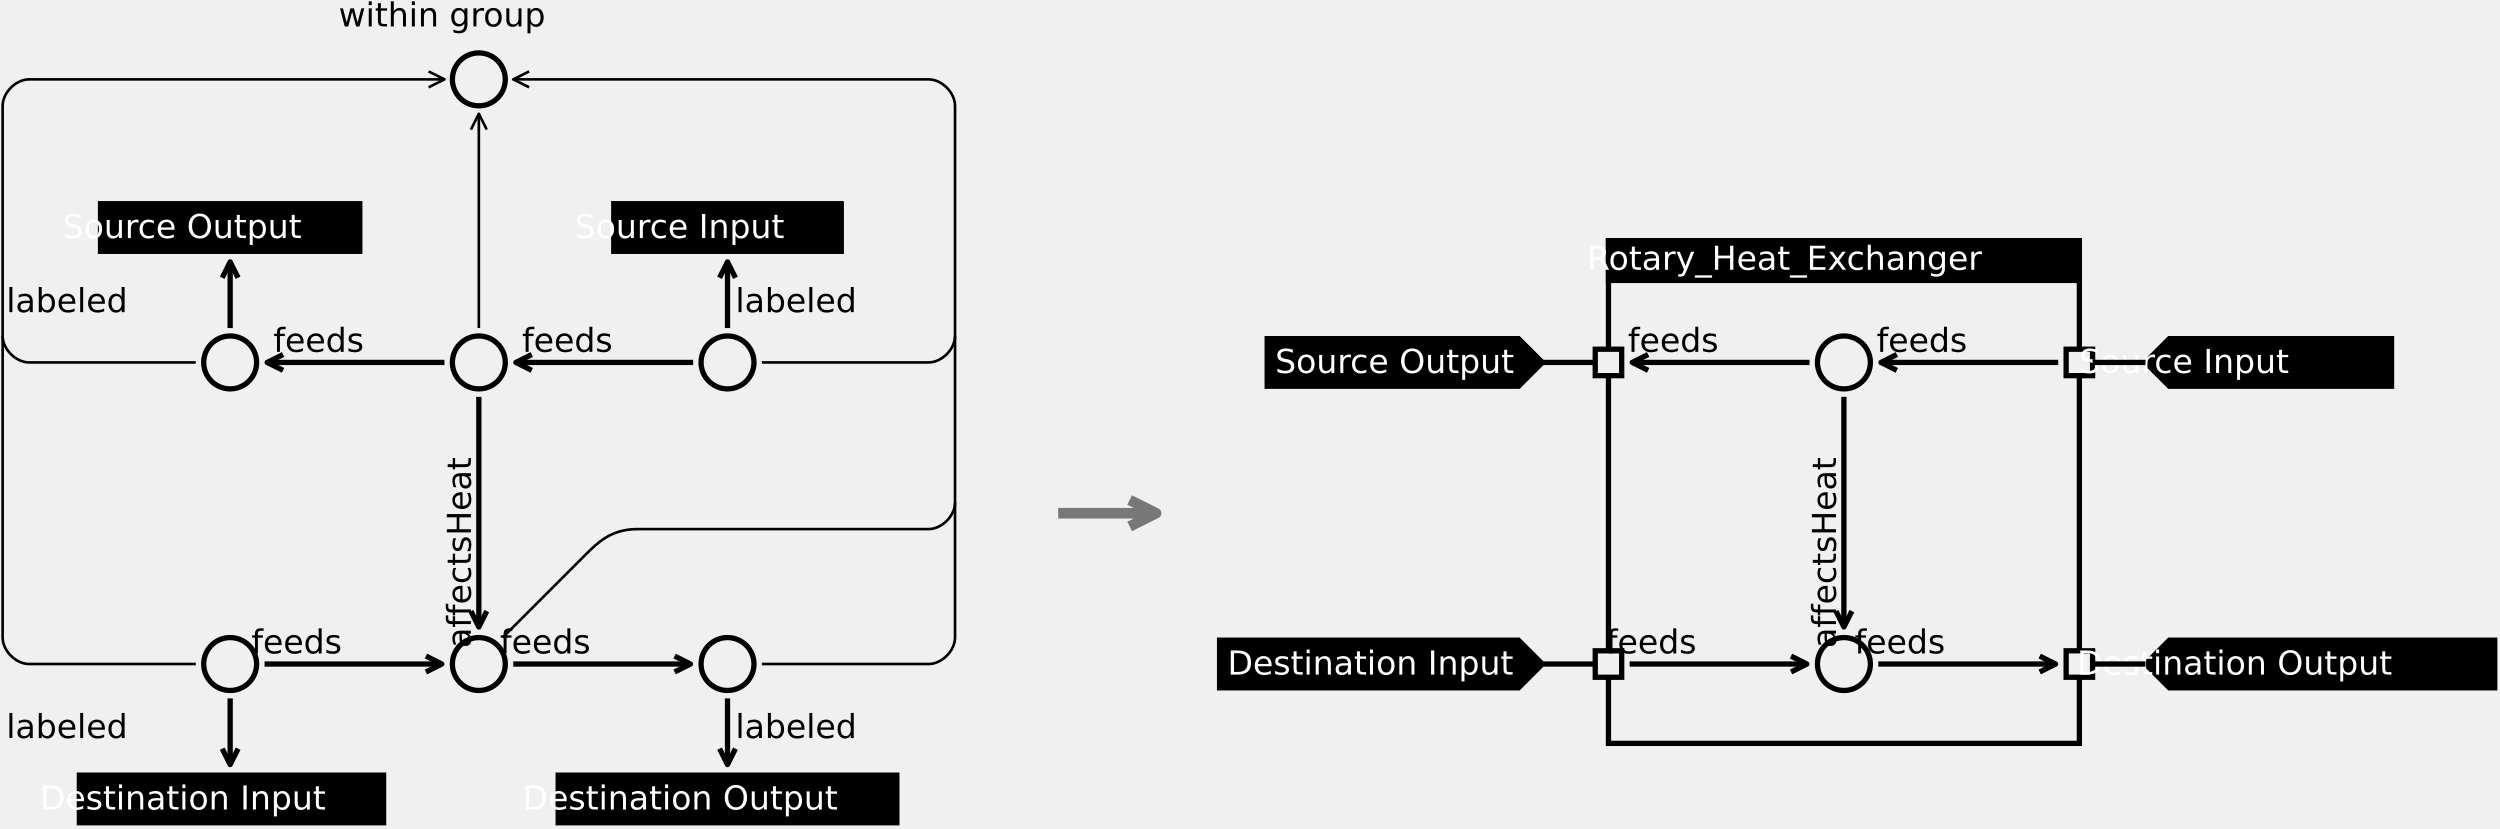
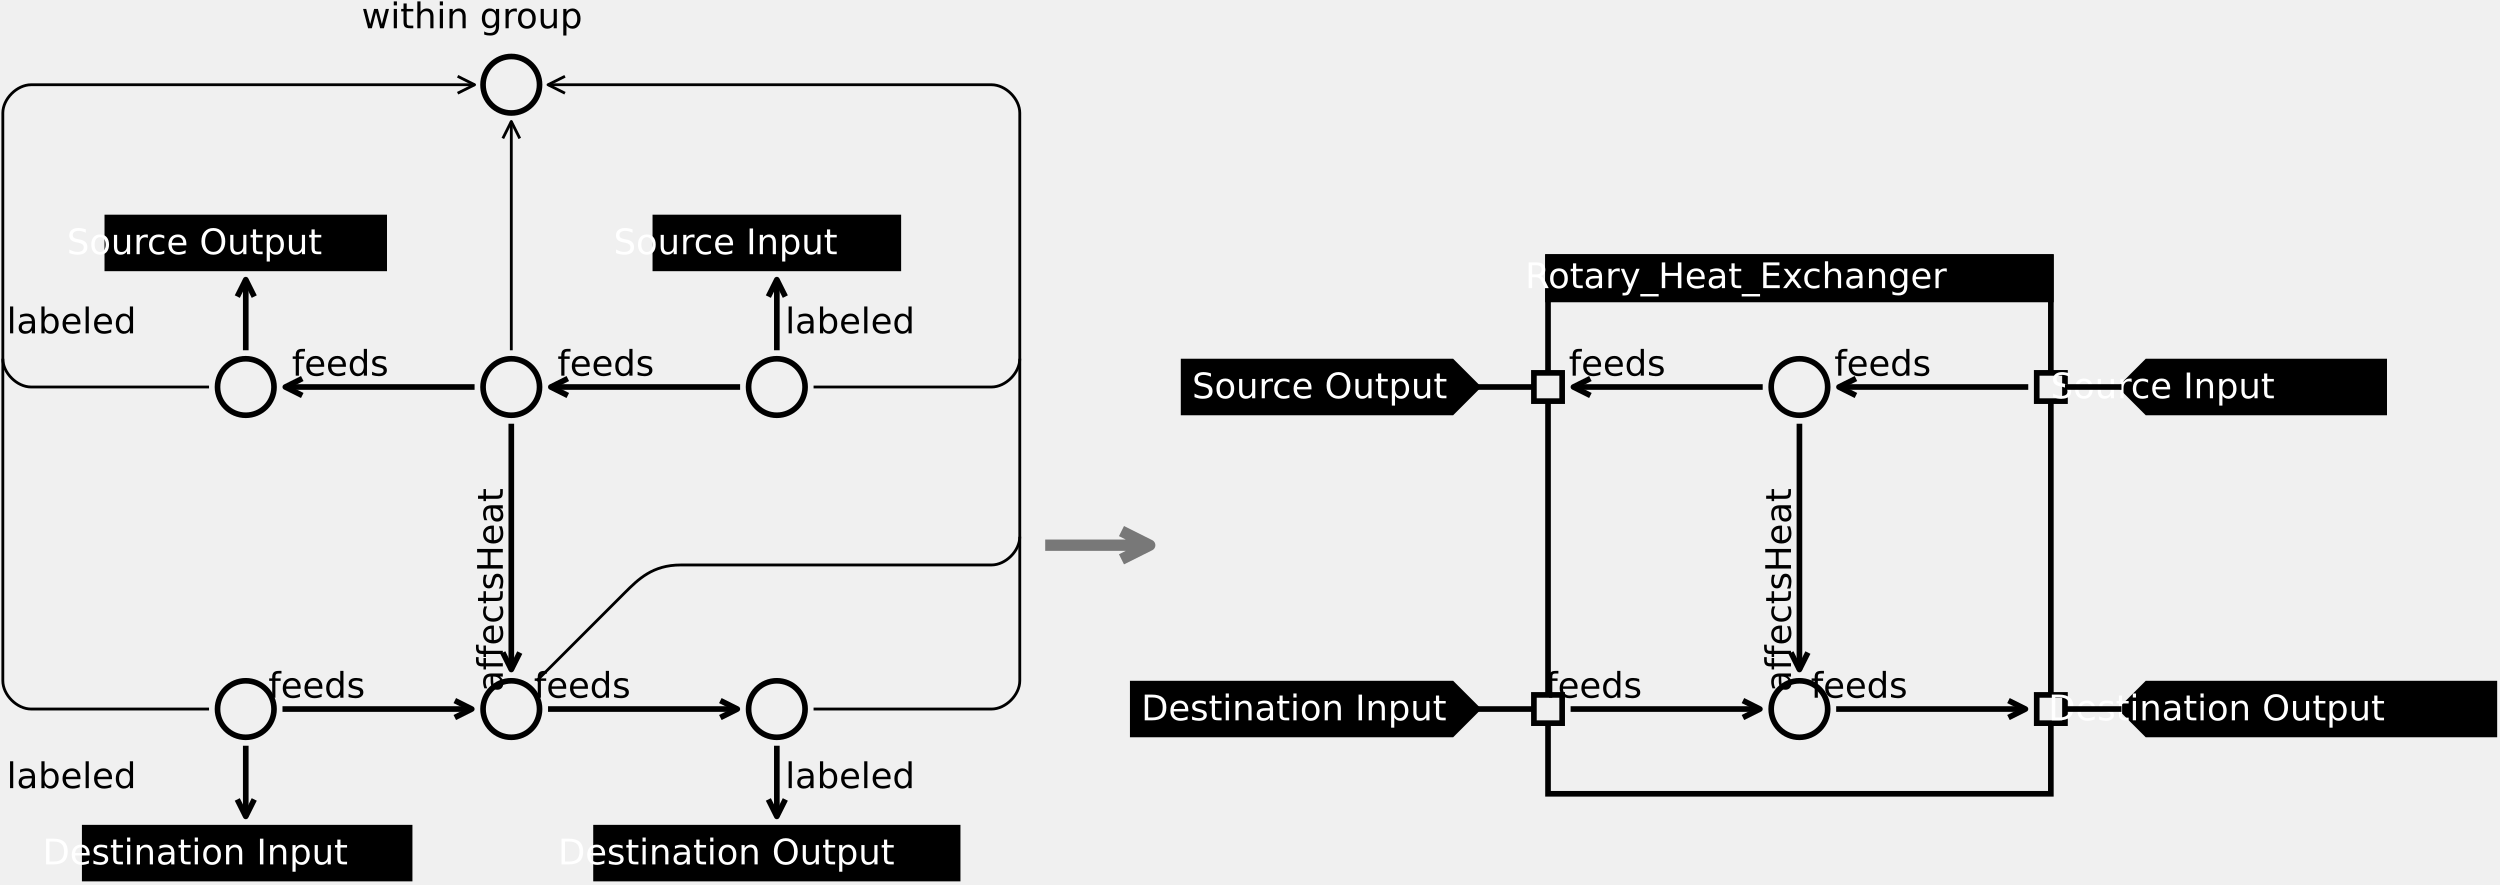
- <svg xmlns="http://www.w3.org/2000/svg" width="945" height="313" viewBox="0 0 945 313" id="svg2" version="1.1">
+ <svg xmlns="http://www.w3.org/2000/svg" width="885" height="313" viewBox="0 0 885 313" id="svg2" version="1.1">
  <defs id="defs4" />
  <g id="layer1" transform="translate(0,-739.3622)">
    <g id="g6864">
      <circle r="10" cy="990.362" cx="181" id="path4150" style="color:#000000;clip-rule:nonzero;display:inline;overflow:visible;visibility:visible;opacity:1;isolation:auto;mix-blend-mode:normal;color-interpolation:sRGB;color-interpolation-filters:linearRGB;solid-color:#000000;solid-opacity:1;fill:none;fill-opacity:1;fill-rule:nonzero;stroke:#000000;stroke-width:2;stroke-linecap:butt;stroke-linejoin:miter;stroke-miterlimit:4;stroke-dasharray:none;stroke-dashoffset:0;stroke-opacity:1;color-rendering:auto;image-rendering:auto;shape-rendering:auto;text-rendering:auto;enable-background:accumulate" />
      <g transform="translate(170,18)" id="g4181">
        <text xml:space="preserve" style="font-style:normal;font-variant:normal;font-weight:normal;font-stretch:normal;font-size:12.5px;line-height:125%;font-family:'Bitstream Vera Sans';-inkscape-font-specification:'Bitstream Vera Sans, Normal';text-align:center;letter-spacing:0px;word-spacing:0px;writing-mode:lr-tb;text-anchor:middle;fill:#000000;fill-opacity:1;stroke:none;stroke-width:1px;stroke-linecap:butt;stroke-linejoin:miter;stroke-opacity:1" x="-40" y="968.362" id="text4152">
          <tspan id="tspan4154" x="-40" y="968.362">feeds</tspan>
        </text>
        <path style="fill:none;fill-rule:evenodd;stroke:#000000;stroke-width:2;stroke-linecap:butt;stroke-linejoin:miter;stroke-miterlimit:4;stroke-dasharray:none;stroke-opacity:1" d="m -70,972.362 67,0" id="path4156" />
        <path style="fill:none;fill-rule:evenodd;stroke:#000000;stroke-width:2;stroke-linecap:butt;stroke-linejoin:round;stroke-miterlimit:4;stroke-dasharray:none;stroke-opacity:1" d="m -9,969.362 6,3 -6,3" id="path4158" />
      </g>
      <g id="g4181-6" transform="translate(264,18)">
        <text xml:space="preserve" style="font-style:normal;font-variant:normal;font-weight:normal;font-stretch:normal;font-size:12.5px;line-height:125%;font-family:'Bitstream Vera Sans';-inkscape-font-specification:'Bitstream Vera Sans, Normal';text-align:center;letter-spacing:0px;word-spacing:0px;writing-mode:lr-tb;text-anchor:middle;fill:#000000;fill-opacity:1;stroke:none;stroke-width:1px;stroke-linecap:butt;stroke-linejoin:miter;stroke-opacity:1" x="-40" y="968.362" id="text4152-0">
          <tspan id="tspan4154-3" x="-40" y="968.362">feeds</tspan>
        </text>
        <path style="fill:none;fill-rule:evenodd;stroke:#000000;stroke-width:2;stroke-linecap:butt;stroke-linejoin:miter;stroke-miterlimit:4;stroke-dasharray:none;stroke-opacity:1" d="m -70,972.362 67,0" id="path4156-3" />
        <path style="fill:none;fill-rule:evenodd;stroke:#000000;stroke-width:2;stroke-linecap:butt;stroke-linejoin:round;stroke-miterlimit:4;stroke-dasharray:none;stroke-opacity:1" d="m -9,969.362 6,3 -6,3" id="path4158-6" />
      </g>
      <circle r="10" cy="876.362" cx="181" id="path4150-2" style="color:#000000;clip-rule:nonzero;display:inline;overflow:visible;visibility:visible;opacity:1;isolation:auto;mix-blend-mode:normal;color-interpolation:sRGB;color-interpolation-filters:linearRGB;solid-color:#000000;solid-opacity:1;fill:none;fill-opacity:1;fill-rule:nonzero;stroke:#000000;stroke-width:2;stroke-linecap:butt;stroke-linejoin:miter;stroke-miterlimit:4;stroke-dasharray:none;stroke-dashoffset:0;stroke-opacity:1;color-rendering:auto;image-rendering:auto;shape-rendering:auto;text-rendering:auto;enable-background:accumulate" />
      <g transform="translate(171,18)" id="g4355">
        <text xml:space="preserve" style="font-style:normal;font-variant:normal;font-weight:normal;font-stretch:normal;font-size:12.5px;line-height:125%;font-family:'Bitstream Vera Sans';-inkscape-font-specification:'Bitstream Vera Sans, Normal';text-align:center;letter-spacing:0px;word-spacing:0px;writing-mode:lr-tb;text-anchor:middle;fill:#000000;fill-opacity:1;stroke:none;stroke-width:1px;stroke-linecap:butt;stroke-linejoin:miter;stroke-opacity:1" x="-32.671" y="854.362" id="text4152-7">
          <tspan id="tspan4154-2" x="-32.671" y="854.362">feeds</tspan>
        </text>
        <path style="fill:none;fill-rule:evenodd;stroke:#000000;stroke-width:2;stroke-linecap:butt;stroke-linejoin:miter;stroke-miterlimit:4;stroke-dasharray:none;stroke-opacity:1" d="m -3,858.362 -67,0" id="path4156-5" />
        <path style="fill:none;fill-rule:evenodd;stroke:#000000;stroke-width:2;stroke-linecap:butt;stroke-linejoin:round;stroke-miterlimit:4;stroke-dasharray:none;stroke-opacity:1" d="m -64,855.362 -6,3 6,3" id="path4158-3" />
      </g>
      <g transform="translate(171,18)" id="g4361">
        <text xml:space="preserve" style="font-style:normal;font-variant:normal;font-weight:normal;font-stretch:normal;font-size:12.5px;line-height:125%;font-family:'Bitstream Vera Sans';-inkscape-font-specification:'Bitstream Vera Sans, Normal';text-align:center;letter-spacing:0px;word-spacing:0px;writing-mode:lr-tb;text-anchor:middle;fill:#000000;fill-opacity:1;stroke:none;stroke-width:1px;stroke-linecap:butt;stroke-linejoin:miter;stroke-opacity:1" x="61.329" y="854.362" id="text4152-0-6">
          <tspan id="tspan4154-3-8" x="61.329" y="854.362">feeds</tspan>
        </text>
        <path style="fill:none;fill-rule:evenodd;stroke:#000000;stroke-width:2;stroke-linecap:butt;stroke-linejoin:miter;stroke-miterlimit:4;stroke-dasharray:none;stroke-opacity:1" d="m 91,858.362 -67,0" id="path4156-3-1" />
        <path style="fill:none;fill-rule:evenodd;stroke:#000000;stroke-width:2;stroke-linecap:butt;stroke-linejoin:round;stroke-miterlimit:4;stroke-dasharray:none;stroke-opacity:1" d="m 30,855.362 -6,3 6,3" id="path4158-6-3" />
      </g>
      <g transform="translate(71,7)" id="g4317">
        <text xml:space="preserve" style="font-style:normal;font-variant:normal;font-weight:normal;font-stretch:normal;font-size:12.5px;line-height:125%;font-family:'Bitstream Vera Sans';-inkscape-font-specification:'Bitstream Vera Sans, Normal';text-align:center;letter-spacing:0px;word-spacing:0px;writing-mode:lr-tb;text-anchor:middle;fill:#000000;fill-opacity:1;stroke:none;stroke-width:1px;stroke-linecap:butt;stroke-linejoin:miter;stroke-opacity:1" x="-923.362" y="107" id="text4152-7-4" transform="matrix(0,-1,1,0,0,0)">
          <tspan id="tspan4154-2-0" x="-923.362" y="107">affectsHeat</tspan>
        </text>
        <path style="fill:none;fill-rule:evenodd;stroke:#000000;stroke-width:2;stroke-linecap:butt;stroke-linejoin:miter;stroke-miterlimit:4;stroke-dasharray:none;stroke-opacity:1" d="m 110,882.362 0,87" id="path4156-5-3" />
        <path style="fill:none;fill-rule:evenodd;stroke:#000000;stroke-width:2;stroke-linecap:butt;stroke-linejoin:round;stroke-miterlimit:4;stroke-dasharray:none;stroke-opacity:1" d="m 113,963.362 -3,6 -3,-6" id="path4158-3-5" />
      </g>
      <circle r="10" cy="876.362" cx="87" id="path4150-2-9" style="color:#000000;clip-rule:nonzero;display:inline;overflow:visible;visibility:visible;opacity:1;isolation:auto;mix-blend-mode:normal;color-interpolation:sRGB;color-interpolation-filters:linearRGB;solid-color:#000000;solid-opacity:1;fill:none;fill-opacity:1;fill-rule:nonzero;stroke:#000000;stroke-width:2;stroke-linecap:butt;stroke-linejoin:miter;stroke-miterlimit:4;stroke-dasharray:none;stroke-dashoffset:0;stroke-opacity:1;color-rendering:auto;image-rendering:auto;shape-rendering:auto;text-rendering:auto;enable-background:accumulate" />
      <circle r="10" cy="876.362" cx="275" id="path4150-2-1" style="color:#000000;clip-rule:nonzero;display:inline;overflow:visible;visibility:visible;opacity:1;isolation:auto;mix-blend-mode:normal;color-interpolation:sRGB;color-interpolation-filters:linearRGB;solid-color:#000000;solid-opacity:1;fill:none;fill-opacity:1;fill-rule:nonzero;stroke:#000000;stroke-width:2;stroke-linecap:butt;stroke-linejoin:miter;stroke-miterlimit:4;stroke-dasharray:none;stroke-dashoffset:0;stroke-opacity:1;color-rendering:auto;image-rendering:auto;shape-rendering:auto;text-rendering:auto;enable-background:accumulate" />
      <circle r="10" cy="990.362" cx="275" id="path4150-2-8" style="color:#000000;clip-rule:nonzero;display:inline;overflow:visible;visibility:visible;opacity:1;isolation:auto;mix-blend-mode:normal;color-interpolation:sRGB;color-interpolation-filters:linearRGB;solid-color:#000000;solid-opacity:1;fill:none;fill-opacity:1;fill-rule:nonzero;stroke:#000000;stroke-width:2;stroke-linecap:butt;stroke-linejoin:miter;stroke-miterlimit:4;stroke-dasharray:none;stroke-dashoffset:0;stroke-opacity:1;color-rendering:auto;image-rendering:auto;shape-rendering:auto;text-rendering:auto;enable-background:accumulate" />
      <circle r="10" cy="990.362" cx="87" id="path4150-2-17" style="color:#000000;clip-rule:nonzero;display:inline;overflow:visible;visibility:visible;opacity:1;isolation:auto;mix-blend-mode:normal;color-interpolation:sRGB;color-interpolation-filters:linearRGB;solid-color:#000000;solid-opacity:1;fill:none;fill-opacity:1;fill-rule:nonzero;stroke:#000000;stroke-width:2;stroke-linecap:butt;stroke-linejoin:miter;stroke-miterlimit:4;stroke-dasharray:none;stroke-dashoffset:0;stroke-opacity:1;color-rendering:auto;image-rendering:auto;shape-rendering:auto;text-rendering:auto;enable-background:accumulate" />
      <g transform="translate(160,32)" id="g4291">
        <text xml:space="preserve" style="font-style:normal;font-variant:normal;font-weight:normal;font-stretch:normal;font-size:12.5px;line-height:125%;font-family:'Bitstream Vera Sans';-inkscape-font-specification:'Bitstream Vera Sans, Normal';text-align:end;letter-spacing:0px;word-spacing:0px;writing-mode:lr-tb;text-anchor:end;fill:#000000;fill-opacity:1;stroke:none;stroke-width:1px;stroke-linecap:butt;stroke-linejoin:miter;stroke-opacity:1" x="-76" y="825.362" id="text4152-7-3">
          <tspan id="tspan4154-2-1" x="-76" y="825.362">labeled</tspan>
        </text>
        <g id="g4287" transform="matrix(0,1,-1,0,773.3622,864.3623)">
          <path id="path4156-5-1" d="m -33,846.362 -25,0" style="fill:none;fill-rule:evenodd;stroke:#000000;stroke-width:2;stroke-linecap:butt;stroke-linejoin:miter;stroke-miterlimit:4;stroke-dasharray:none;stroke-opacity:1" />
          <path id="path4158-3-0" d="m -52,843.362 -6,3 6,3" style="fill:none;fill-rule:evenodd;stroke:#000000;stroke-width:2;stroke-linecap:butt;stroke-linejoin:round;stroke-miterlimit:4;stroke-dasharray:none;stroke-opacity:1" />
        </g>
      </g>
      <g transform="translate(348,32)" id="g4291-9">
        <text xml:space="preserve" style="font-style:normal;font-variant:normal;font-weight:normal;font-stretch:normal;font-size:12.5px;line-height:125%;font-family:'Bitstream Vera Sans';-inkscape-font-specification:'Bitstream Vera Sans, Normal';text-align:start;letter-spacing:0px;word-spacing:0px;writing-mode:lr-tb;text-anchor:start;fill:#000000;fill-opacity:1;stroke:none;stroke-width:1px;stroke-linecap:butt;stroke-linejoin:miter;stroke-opacity:1" x="-70" y="825.362" id="text4152-7-3-6">
          <tspan id="tspan4154-2-1-9" x="-70" y="825.362">labeled</tspan>
        </text>
        <g id="g4287-3" transform="matrix(0,1,-1,0,773.3622,864.3623)">
          <path id="path4156-5-1-3" d="m -33,846.362 -25,0" style="fill:none;fill-rule:evenodd;stroke:#000000;stroke-width:2;stroke-linecap:butt;stroke-linejoin:miter;stroke-miterlimit:4;stroke-dasharray:none;stroke-opacity:1" />
          <path id="path4158-3-0-8" d="m -52,843.362 -6,3 6,3" style="fill:none;fill-rule:evenodd;stroke:#000000;stroke-width:2;stroke-linecap:butt;stroke-linejoin:round;stroke-miterlimit:4;stroke-dasharray:none;stroke-opacity:1" />
        </g>
      </g>
      <g transform="matrix(1,0,0,-1,160,1834.724)" id="g4291-0">
        <text transform="scale(1,-1)" xml:space="preserve" style="font-style:normal;font-variant:normal;font-weight:normal;font-stretch:normal;font-size:12.5px;line-height:125%;font-family:'Bitstream Vera Sans';-inkscape-font-specification:'Bitstream Vera Sans, Normal';text-align:end;letter-spacing:0px;word-spacing:0px;writing-mode:lr-tb;text-anchor:end;fill:#000000;fill-opacity:1;stroke:none;stroke-width:1px;stroke-linecap:butt;stroke-linejoin:miter;stroke-opacity:1" x="-76" y="-816.362" id="text4152-7-3-5">
          <tspan id="tspan4154-2-1-6" x="-76" y="-816.362">labeled</tspan>
        </text>
        <g id="g4287-6" transform="matrix(0,1,-1,0,773.3622,864.3623)">
          <path id="path4156-5-1-4" d="m -33,846.362 -25,0" style="fill:none;fill-rule:evenodd;stroke:#000000;stroke-width:2;stroke-linecap:butt;stroke-linejoin:miter;stroke-miterlimit:4;stroke-dasharray:none;stroke-opacity:1" />
          <path id="path4158-3-0-0" d="m -52,843.362 -6,3 6,3" style="fill:none;fill-rule:evenodd;stroke:#000000;stroke-width:2;stroke-linecap:butt;stroke-linejoin:round;stroke-miterlimit:4;stroke-dasharray:none;stroke-opacity:1" />
        </g>
      </g>
      <g transform="matrix(1,0,0,-1,348,1834.724)" id="g4291-0-0">
        <text transform="scale(1,-1)" xml:space="preserve" style="font-style:normal;font-variant:normal;font-weight:normal;font-stretch:normal;font-size:12.5px;line-height:125%;font-family:'Bitstream Vera Sans';-inkscape-font-specification:'Bitstream Vera Sans, Normal';text-align:start;letter-spacing:0px;word-spacing:0px;writing-mode:lr-tb;text-anchor:start;fill:#000000;fill-opacity:1;stroke:none;stroke-width:1px;stroke-linecap:butt;stroke-linejoin:miter;stroke-opacity:1" x="-70" y="-816.362" id="text4152-7-3-5-4">
          <tspan id="tspan4154-2-1-6-6" x="-70" y="-816.362">labeled</tspan>
        </text>
        <g id="g4287-6-2" transform="matrix(0,1,-1,0,773.3622,864.3623)">
          <path id="path4156-5-1-4-6" d="m -33,846.362 -25,0" style="fill:none;fill-rule:evenodd;stroke:#000000;stroke-width:2;stroke-linecap:butt;stroke-linejoin:miter;stroke-miterlimit:4;stroke-dasharray:none;stroke-opacity:1" />
          <path id="path4158-3-0-0-7" d="m -52,843.362 -6,3 6,3" style="fill:none;fill-rule:evenodd;stroke:#000000;stroke-width:2;stroke-linecap:butt;stroke-linejoin:round;stroke-miterlimit:4;stroke-dasharray:none;stroke-opacity:1" />
        </g>
      </g>
      <g transform="translate(99,-50)" id="g6458">
        <path style="fill:#000000;fill-opacity:1;fill-rule:evenodd;stroke:#000000;stroke-width:2;stroke-linecap:butt;stroke-linejoin:miter;stroke-miterlimit:4;stroke-dasharray:none;stroke-opacity:1" d="m 37,866.362 -98,2e-5 0,18 98,-2e-5 z" id="path6112-9-5-2" />
        <text xml:space="preserve" style="font-style:normal;font-variant:normal;font-weight:normal;font-stretch:normal;font-size:12.5px;line-height:125%;font-family:'Bitstream Vera Sans';-inkscape-font-specification:'Bitstream Vera Sans, Normal';text-align:center;letter-spacing:0px;word-spacing:0px;writing-mode:lr-tb;text-anchor:middle;fill:#ffffff;fill-opacity:1;stroke:none;stroke-width:1px;stroke-linecap:butt;stroke-linejoin:miter;stroke-opacity:1" x="-12.259" y="879.362" id="text4152-7-8-6-0-5-7-0-2">
          <tspan id="tspan4154-2-93-4-0-2-9-0-0" x="-12.259" y="879.362">Source Output</tspan>
        </text>
      </g>
      <g id="g6414-7" transform="translate(275,166)">
        <path style="fill:#000000;fill-opacity:1;fill-rule:evenodd;stroke:#000000;stroke-width:2;stroke-linecap:butt;stroke-linejoin:miter;stroke-miterlimit:4;stroke-dasharray:none;stroke-opacity:1" d="m 64,866.362 -128,0 0,18 128,0 z" id="path6112-9-5-2-4" />
        <text xml:space="preserve" style="font-style:normal;font-variant:normal;font-weight:normal;font-stretch:normal;font-size:12.5px;line-height:125%;font-family:'Bitstream Vera Sans';-inkscape-font-specification:'Bitstream Vera Sans, Normal';text-align:center;letter-spacing:0px;word-spacing:0px;writing-mode:lr-tb;text-anchor:middle;fill:#ffffff;fill-opacity:1;stroke:none;stroke-width:1px;stroke-linecap:butt;stroke-linejoin:miter;stroke-opacity:1" x="0" y="879.362" id="text4152-7-8-6-0-5-7-0-2-0">
          <tspan id="tspan4154-2-93-4-0-2-9-0-0-6" x="0" y="879.362">Destination Output</tspan>
        </text>
      </g>
      <g id="g6414-7-4" transform="translate(87,166)">
        <path style="fill:#000000;fill-opacity:1;fill-rule:evenodd;stroke:#000000;stroke-width:2;stroke-linecap:butt;stroke-linejoin:miter;stroke-miterlimit:4;stroke-dasharray:none;stroke-opacity:1" d="m 58,866.362 -115,0 0,18 115,0 z" id="path6112-9-5-2-4-7" />
        <text xml:space="preserve" style="font-style:normal;font-variant:normal;font-weight:normal;font-stretch:normal;font-size:12.5px;line-height:125%;font-family:'Bitstream Vera Sans';-inkscape-font-specification:'Bitstream Vera Sans, Normal';text-align:center;letter-spacing:0px;word-spacing:0px;writing-mode:lr-tb;text-anchor:middle;fill:#ffffff;fill-opacity:1;stroke:none;stroke-width:1px;stroke-linecap:butt;stroke-linejoin:miter;stroke-opacity:1" x="0" y="879.362" id="text4152-7-8-6-0-5-7-0-2-0-4">
          <tspan id="tspan4154-2-93-4-0-2-9-0-0-6-8" x="0" y="879.362">Destination Input</tspan>
        </text>
      </g>
      <g id="g6458-5" transform="translate(287,-50)">
        <path style="fill:#000000;fill-opacity:1;fill-rule:evenodd;stroke:#000000;stroke-width:2;stroke-linecap:butt;stroke-linejoin:miter;stroke-miterlimit:4;stroke-dasharray:none;stroke-opacity:1" d="m 31,866.362 -86,0 0,18 86,0 z" id="path6112-9-5-2-8" />
        <text xml:space="preserve" style="font-style:normal;font-variant:normal;font-weight:normal;font-stretch:normal;font-size:12.5px;line-height:125%;font-family:'Bitstream Vera Sans';-inkscape-font-specification:'Bitstream Vera Sans, Normal';text-align:center;letter-spacing:0px;word-spacing:0px;writing-mode:lr-tb;text-anchor:middle;fill:#ffffff;fill-opacity:1;stroke:none;stroke-width:1px;stroke-linecap:butt;stroke-linejoin:miter;stroke-opacity:1" x="-12.259" y="879.362" id="text4152-7-8-6-0-5-7-0-2-2">
          <tspan id="tspan4154-2-93-4-0-2-9-0-0-60" x="-12.259" y="879.362">Source Input</tspan>
        </text>
      </g>
      <circle r="10" cy="769.362" cx="181" id="path4150-2-6" style="color:#000000;clip-rule:nonzero;display:inline;overflow:visible;visibility:visible;opacity:1;isolation:auto;mix-blend-mode:normal;color-interpolation:sRGB;color-interpolation-filters:linearRGB;solid-color:#000000;solid-opacity:1;fill:none;fill-opacity:1;fill-rule:nonzero;stroke:#000000;stroke-width:2;stroke-linecap:butt;stroke-linejoin:miter;stroke-miterlimit:4;stroke-dasharray:none;stroke-dashoffset:0;stroke-opacity:1;color-rendering:auto;image-rendering:auto;shape-rendering:auto;text-rendering:auto;enable-background:accumulate" />
      <g id="g6601-9" transform="matrix(-1,0,0,1,341,7)">
        <path style="fill:none;fill-rule:evenodd;stroke:#000000;stroke-width:1px;stroke-linecap:butt;stroke-linejoin:miter;stroke-opacity:1" d="m 267,983.362 63,0 c 5,0 10,-5 10,-10 l 0,-201 c 0,-5 -5,-10 -10,-10 l -157,0" id="path6582-6" />
        <path id="path4158-6-3-8-0" d="m 179,759.362 -6,3 6,3" style="fill:none;fill-rule:evenodd;stroke:#000000;stroke-width:1;stroke-linecap:butt;stroke-linejoin:round;stroke-miterlimit:4;stroke-dasharray:none;stroke-opacity:1" />
        <path style="fill:none;fill-rule:evenodd;stroke:#000000;stroke-width:1px;stroke-linecap:butt;stroke-linejoin:miter;stroke-opacity:1" d="m 267,869.362 63,0 c 5,0 10,-5 10,-10" id="path6599-7" />
      </g>
      <g transform="translate(21,7)" id="g6645">
        <path style="fill:none;fill-rule:evenodd;stroke:#000000;stroke-width:1px;stroke-linecap:butt;stroke-linejoin:miter;stroke-opacity:1" d="m 160,856.362 0,-81" id="path6526" />
        <path style="fill:none;fill-rule:evenodd;stroke:#000000;stroke-width:1;stroke-linecap:butt;stroke-linejoin:round;stroke-miterlimit:4;stroke-dasharray:none;stroke-opacity:1" d="m 163,781.362 -3,-6 -3,6" id="path4158-6-3-8-01" />
      </g>
      <g transform="translate(21,7)" id="g6654">
        <path style="fill:none;fill-rule:evenodd;stroke:#000000;stroke-width:1px;stroke-linecap:butt;stroke-linejoin:miter;stroke-opacity:1" d="m 267,983.362 63,0 c 5,0 10,-5 10,-10 l 0,-201 c 0,-5 -5,-10 -10,-10 l -157,0" id="path6582" />
        <path id="path4158-6-3-8" d="m 179,759.362 -6,3 6,3" style="fill:none;fill-rule:evenodd;stroke:#000000;stroke-width:1;stroke-linecap:butt;stroke-linejoin:round;stroke-miterlimit:4;stroke-dasharray:none;stroke-opacity:1" />
        <path style="fill:none;fill-rule:evenodd;stroke:#000000;stroke-width:1px;stroke-linecap:butt;stroke-linejoin:miter;stroke-opacity:1" d="m 267,869.362 63,0 c 5,0 10,-5 10,-10" id="path6599" />
        <path style="fill:none;fill-rule:evenodd;stroke:#000000;stroke-width:1px;stroke-linecap:butt;stroke-linejoin:miter;stroke-opacity:1" d="m 169,973.362 31,-31 c 5,-5 10,-10 20,-10 l 110,0 c 5,0 10,-5 10,-10" id="path6649" />
      </g>
      <text xml:space="preserve" style="font-style:normal;font-variant:normal;font-weight:normal;font-stretch:normal;font-size:12.5px;line-height:125%;font-family:'Bitstream Vera Sans';-inkscape-font-specification:'Bitstream Vera Sans, Normal';text-align:center;letter-spacing:0px;word-spacing:0px;writing-mode:lr-tb;text-anchor:middle;fill:#000000;fill-opacity:1;stroke:none;stroke-width:1px;stroke-linecap:butt;stroke-linejoin:miter;stroke-opacity:1" x="181" y="749.362" id="text4152-01">
        <tspan id="tspan4154-37" x="181" y="749.362">within group</tspan>
      </text>
    </g>
-     <g id="g8287" transform="translate(574,-602.0001)">
+     <g id="g8287" transform="translate(514,-602.0001)">
      <g transform="translate(-493.0001,572.0001)" id="g4250">
        <path style="fill:none;fill-rule:evenodd;stroke:#000000;stroke-width:2;stroke-linecap:butt;stroke-linejoin:miter;stroke-miterlimit:4;stroke-dasharray:none;stroke-opacity:1" d="m 532,1015.362 -10,0 0,10 10,0 z" id="path5458-4" />
        <path style="fill:none;fill-rule:evenodd;stroke:#000000;stroke-width:2;stroke-linecap:butt;stroke-linejoin:miter;stroke-miterlimit:4;stroke-dasharray:none;stroke-opacity:1" d="m 532,901.362 -10,0 0,10 10,0 z" id="path5458-0-9" />
        <path style="fill:none;fill-rule:evenodd;stroke:#000000;stroke-width:2;stroke-linecap:butt;stroke-linejoin:miter;stroke-miterlimit:4;stroke-dasharray:none;stroke-opacity:1" d="m 710,901.362 -10,0 0,10 10,0 z" id="path5458-2-2" />
        <path style="fill:none;fill-rule:evenodd;stroke:#000000;stroke-width:2;stroke-linecap:butt;stroke-linejoin:miter;stroke-miterlimit:4;stroke-dasharray:none;stroke-opacity:1" d="m 710,1015.362 -10,0 0,10 10,0 z" id="path5458-09-7" />
        <g id="g5748-8" transform="translate(615,168)">
          <path id="path5687-7" d="m -88,743.362 0,104" style="fill:none;fill-rule:evenodd;stroke:#000000;stroke-width:2;stroke-linecap:butt;stroke-linejoin:miter;stroke-miterlimit:4;stroke-dasharray:none;stroke-opacity:1" />
          <path id="path5689-9" d="m 90,743.362 0,104" style="fill:none;fill-rule:evenodd;stroke:#000000;stroke-width:2;stroke-linecap:butt;stroke-linejoin:miter;stroke-miterlimit:4;stroke-dasharray:none;stroke-opacity:1" />
          <path id="path5691-6" d="m -88,857.362 0,25 178,0 0,-25" style="fill:none;fill-rule:evenodd;stroke:#000000;stroke-width:2;stroke-linecap:butt;stroke-linejoin:miter;stroke-miterlimit:4;stroke-dasharray:none;stroke-opacity:1" />
          <path id="path5693-8" d="m -88,733.362 0,-41 178,0 0,41" style="fill:none;fill-rule:evenodd;stroke:#000000;stroke-width:2;stroke-linecap:butt;stroke-linejoin:miter;stroke-miterlimit:4;stroke-dasharray:none;stroke-opacity:1" />
        </g>
        <g id="g5756-0" transform="translate(615,188)">
          <path style="fill:#000000;fill-opacity:1;fill-rule:evenodd;stroke:#000000;stroke-width:2;stroke-linecap:butt;stroke-linejoin:miter;stroke-miterlimit:4;stroke-dasharray:none;stroke-opacity:1" d="m -88,672.362 0,15 178,0 0,-15 z" id="path5746-4" />
          <text id="text4152-7-8-6-5-6-2" y="683.362" x="0.393" style="font-style:normal;font-variant:normal;font-weight:normal;font-stretch:normal;font-size:12.5px;line-height:125%;font-family:'Bitstream Vera Sans';-inkscape-font-specification:'Bitstream Vera Sans, Normal';text-align:center;letter-spacing:0px;word-spacing:0px;writing-mode:lr-tb;text-anchor:middle;fill:#ffffff;fill-opacity:1;stroke:none;stroke-width:1px;stroke-linecap:butt;stroke-linejoin:miter;stroke-opacity:1" xml:space="preserve">
            <tspan y="683.362" x="0.393" id="tspan4154-2-93-4-2-6-0">Rotary_Heat_Exchanger</tspan>
          </text>
        </g>
      </g>
      <g transform="translate(-524.0001,607.0001)" id="g6118">
        <path style="fill:#000000;fill-opacity:1;fill-rule:evenodd;stroke:#000000;stroke-width:2;stroke-linecap:butt;stroke-linejoin:miter;stroke-miterlimit:4;stroke-dasharray:none;stroke-opacity:1" d="m 770,862.362 84,-6e-5 0,18 -84,6e-5 -9,-9 z" id="path6112" />
        <text xml:space="preserve" style="font-style:normal;font-variant:normal;font-weight:normal;font-stretch:normal;font-size:12.5px;line-height:125%;font-family:'Bitstream Vera Sans';-inkscape-font-specification:'Bitstream Vera Sans, Normal';text-align:end;letter-spacing:0px;word-spacing:0px;writing-mode:lr-tb;text-anchor:end;fill:#ffffff;fill-opacity:1;stroke:none;stroke-width:1px;stroke-linecap:butt;stroke-linejoin:miter;stroke-opacity:1" x="851" y="875.362" id="text4152-7-8-6-0-5">
          <tspan id="tspan4154-2-93-4-0-2" x="851" y="875.362">Source Input</tspan>
        </text>
        <path style="fill:none;fill-rule:evenodd;stroke:#000000;stroke-width:2;stroke-linecap:butt;stroke-linejoin:miter;stroke-miterlimit:4;stroke-dasharray:none;stroke-opacity:1" d="m 761,871.362 -20,0" id="path6116" />
      </g>
      <g id="g6118-8" transform="translate(-484.0001,721.0001)">
        <path style="fill:#000000;fill-opacity:1;fill-rule:evenodd;stroke:#000000;stroke-width:2;stroke-linecap:butt;stroke-linejoin:miter;stroke-miterlimit:4;stroke-dasharray:none;stroke-opacity:1" d="m 730,862.362 123,-6e-5 0,18 -123,6e-5 -9,-9 z" id="path6112-9" />
        <text xml:space="preserve" style="font-style:normal;font-variant:normal;font-weight:normal;font-stretch:normal;font-size:12.5px;line-height:125%;font-family:'Bitstream Vera Sans';-inkscape-font-specification:'Bitstream Vera Sans, Normal';text-align:end;letter-spacing:0px;word-spacing:0px;writing-mode:lr-tb;text-anchor:end;fill:#ffffff;fill-opacity:1;stroke:none;stroke-width:1px;stroke-linecap:butt;stroke-linejoin:miter;stroke-opacity:1" x="850" y="875.362" id="text4152-7-8-6-0-5-7">
          <tspan id="tspan4154-2-93-4-0-2-9" x="850" y="875.362">Destination Output</tspan>
        </text>
        <path style="fill:none;fill-rule:evenodd;stroke:#000000;stroke-width:2;stroke-linecap:butt;stroke-linejoin:miter;stroke-miterlimit:4;stroke-dasharray:none;stroke-opacity:1" d="m 721,871.362 -20,0" id="path6116-2" />
      </g>
      <g id="g6118-8-2" transform="matrix(-1,0,0,1,740.9999,721.0001)">
        <path style="fill:#000000;fill-opacity:1;fill-rule:evenodd;stroke:#000000;stroke-width:2;stroke-linecap:butt;stroke-linejoin:miter;stroke-miterlimit:4;stroke-dasharray:none;stroke-opacity:1" d="m 741,862.362 113,-6e-5 0,18 -113,6e-5 -9,-9 z" id="path6112-9-5" />
        <text transform="scale(-1,1)" xml:space="preserve" style="font-style:normal;font-variant:normal;font-weight:normal;font-stretch:normal;font-size:12.5px;line-height:125%;font-family:'Bitstream Vera Sans';-inkscape-font-specification:'Bitstream Vera Sans, Normal';text-align:start;letter-spacing:0px;word-spacing:0px;writing-mode:lr-tb;text-anchor:start;fill:#ffffff;fill-opacity:1;stroke:none;stroke-width:1px;stroke-linecap:butt;stroke-linejoin:miter;stroke-opacity:1" x="-851" y="875.362" id="text4152-7-8-6-0-5-7-0">
          <tspan id="tspan4154-2-93-4-0-2-9-0" x="-851" y="875.362">Destination Input</tspan>
        </text>
        <path style="fill:none;fill-rule:evenodd;stroke:#000000;stroke-width:2;stroke-linecap:butt;stroke-linejoin:miter;stroke-miterlimit:4;stroke-dasharray:none;stroke-opacity:1" d="m 732,871.362 -20,0" id="path6116-2-5" />
      </g>
      <g id="g6118-8-2-2" transform="matrix(-1,0,0,1,758.9999,607.0001)">
        <path style="fill:#000000;fill-opacity:1;fill-rule:evenodd;stroke:#000000;stroke-width:2;stroke-linecap:butt;stroke-linejoin:miter;stroke-miterlimit:4;stroke-dasharray:none;stroke-opacity:1" d="m 759,862.362 95,-6e-5 0,18 -95,6e-5 -9,-9 z" id="path6112-9-5-2-1" />
        <text transform="scale(-1,1)" xml:space="preserve" style="font-style:normal;font-variant:normal;font-weight:normal;font-stretch:normal;font-size:12.5px;line-height:125%;font-family:'Bitstream Vera Sans';-inkscape-font-specification:'Bitstream Vera Sans, Normal';text-align:start;letter-spacing:0px;word-spacing:0px;writing-mode:lr-tb;text-anchor:start;fill:#ffffff;fill-opacity:1;stroke:none;stroke-width:1px;stroke-linecap:butt;stroke-linejoin:miter;stroke-opacity:1" x="-851" y="875.362" id="text4152-7-8-6-0-5-7-0-2-5">
          <tspan id="tspan4154-2-93-4-0-2-9-0-0-0" x="-851" y="875.362">Source Output</tspan>
        </text>
        <path style="fill:none;fill-rule:evenodd;stroke:#000000;stroke-width:2;stroke-linecap:butt;stroke-linejoin:miter;stroke-miterlimit:4;stroke-dasharray:none;stroke-opacity:1" d="m 750,871.362 -20,0" id="path6116-2-5-5" />
      </g>
      <g transform="translate(112.9999,620.0001)" id="g4214-1-3">
        <circle style="color:#000000;clip-rule:nonzero;display:inline;overflow:visible;visibility:visible;opacity:1;isolation:auto;mix-blend-mode:normal;color-interpolation:sRGB;color-interpolation-filters:linearRGB;solid-color:#000000;solid-opacity:1;fill:none;fill-opacity:1;fill-rule:nonzero;stroke:#000000;stroke-width:2;stroke-linecap:butt;stroke-linejoin:miter;stroke-miterlimit:4;stroke-dasharray:none;stroke-dashoffset:0;stroke-opacity:1;color-rendering:auto;image-rendering:auto;shape-rendering:auto;text-rendering:auto;enable-background:accumulate" id="path4150-5-2" cx="10" cy="972.362" r="10" />
        <g id="g4181-3-1" transform="translate(-0.9999996,1.5999999e-6)">
          <text id="text4152-5-7" y="968.362" x="-40" style="font-style:normal;font-variant:normal;font-weight:normal;font-stretch:normal;font-size:12.5px;line-height:125%;font-family:'Bitstream Vera Sans';-inkscape-font-specification:'Bitstream Vera Sans, Normal';text-align:center;letter-spacing:0px;word-spacing:0px;writing-mode:lr-tb;text-anchor:middle;fill:#000000;fill-opacity:1;stroke:none;stroke-width:1px;stroke-linecap:butt;stroke-linejoin:miter;stroke-opacity:1" xml:space="preserve">
            <tspan y="968.362" x="-40" id="tspan4154-7-5">feeds</tspan>
          </text>
          <path id="path4156-7-6" d="m -70,972.362 67,0" style="fill:none;fill-rule:evenodd;stroke:#000000;stroke-width:2;stroke-linecap:butt;stroke-linejoin:miter;stroke-miterlimit:4;stroke-dasharray:none;stroke-opacity:1" />
          <path id="path4158-33-5" d="m -9,969.362 6,3 -6,3" style="fill:none;fill-rule:evenodd;stroke:#000000;stroke-width:2;stroke-linecap:butt;stroke-linejoin:round;stroke-miterlimit:4;stroke-dasharray:none;stroke-opacity:1" />
        </g>
        <g transform="translate(93,1.5999999e-6)" id="g4181-6-2-4">
          <text id="text4152-0-0-2" y="968.362" x="-40" style="font-style:normal;font-variant:normal;font-weight:normal;font-stretch:normal;font-size:12.5px;line-height:125%;font-family:'Bitstream Vera Sans';-inkscape-font-specification:'Bitstream Vera Sans, Normal';text-align:center;letter-spacing:0px;word-spacing:0px;writing-mode:lr-tb;text-anchor:middle;fill:#000000;fill-opacity:1;stroke:none;stroke-width:1px;stroke-linecap:butt;stroke-linejoin:miter;stroke-opacity:1" xml:space="preserve">
            <tspan y="968.362" x="-40" id="tspan4154-3-7-2">feeds</tspan>
          </text>
          <path id="path4156-3-4-1" d="m -70,972.362 67,0" style="fill:none;fill-rule:evenodd;stroke:#000000;stroke-width:2;stroke-linecap:butt;stroke-linejoin:miter;stroke-miterlimit:4;stroke-dasharray:none;stroke-opacity:1" />
          <path id="path4158-6-7-7" d="m -9,969.362 6,3 -6,3" style="fill:none;fill-rule:evenodd;stroke:#000000;stroke-width:2;stroke-linecap:butt;stroke-linejoin:round;stroke-miterlimit:4;stroke-dasharray:none;stroke-opacity:1" />
        </g>
      </g>
      <g transform="translate(113,620)" id="g4367-6-2">
        <circle style="color:#000000;clip-rule:nonzero;display:inline;overflow:visible;visibility:visible;opacity:1;isolation:auto;mix-blend-mode:normal;color-interpolation:sRGB;color-interpolation-filters:linearRGB;solid-color:#000000;solid-opacity:1;fill:none;fill-opacity:1;fill-rule:nonzero;stroke:#000000;stroke-width:2;stroke-linecap:butt;stroke-linejoin:miter;stroke-miterlimit:4;stroke-dasharray:none;stroke-dashoffset:0;stroke-opacity:1;color-rendering:auto;image-rendering:auto;shape-rendering:auto;text-rendering:auto;enable-background:accumulate" id="path4150-2-8-4" cx="10" cy="858.362" r="10" />
        <g id="g4355-1-1">
          <text id="text4152-7-8-6" y="854.362" x="-32.671" style="font-style:normal;font-variant:normal;font-weight:normal;font-stretch:normal;font-size:12.5px;line-height:125%;font-family:'Bitstream Vera Sans';-inkscape-font-specification:'Bitstream Vera Sans, Normal';text-align:center;letter-spacing:0px;word-spacing:0px;writing-mode:lr-tb;text-anchor:middle;fill:#000000;fill-opacity:1;stroke:none;stroke-width:1px;stroke-linecap:butt;stroke-linejoin:miter;stroke-opacity:1" xml:space="preserve">
            <tspan y="854.362" x="-32.671" id="tspan4154-2-93-5">feeds</tspan>
          </text>
          <path id="path4156-5-7-7" d="m -3,858.362 -67,0" style="fill:none;fill-rule:evenodd;stroke:#000000;stroke-width:2;stroke-linecap:butt;stroke-linejoin:miter;stroke-miterlimit:4;stroke-dasharray:none;stroke-opacity:1" />
          <path id="path4158-3-2-8" d="m -64,855.362 -6,3 6,3" style="fill:none;fill-rule:evenodd;stroke:#000000;stroke-width:2;stroke-linecap:butt;stroke-linejoin:round;stroke-miterlimit:4;stroke-dasharray:none;stroke-opacity:1" />
        </g>
        <g id="g4361-7-5">
          <text id="text4152-0-6-0-9" y="854.362" x="61.329" style="font-style:normal;font-variant:normal;font-weight:normal;font-stretch:normal;font-size:12.5px;line-height:125%;font-family:'Bitstream Vera Sans';-inkscape-font-specification:'Bitstream Vera Sans, Normal';text-align:center;letter-spacing:0px;word-spacing:0px;writing-mode:lr-tb;text-anchor:middle;fill:#000000;fill-opacity:1;stroke:none;stroke-width:1px;stroke-linecap:butt;stroke-linejoin:miter;stroke-opacity:1" xml:space="preserve">
            <tspan y="854.362" x="61.329" id="tspan4154-3-8-6-2">feeds</tspan>
          </text>
          <path id="path4156-3-1-4-7" d="m 91,858.362 -67,0" style="fill:none;fill-rule:evenodd;stroke:#000000;stroke-width:2;stroke-linecap:butt;stroke-linejoin:miter;stroke-miterlimit:4;stroke-dasharray:none;stroke-opacity:1" />
          <path id="path4158-6-3-7-3" d="m 30,855.362 -6,3 6,3" style="fill:none;fill-rule:evenodd;stroke:#000000;stroke-width:2;stroke-linecap:butt;stroke-linejoin:round;stroke-miterlimit:4;stroke-dasharray:none;stroke-opacity:1" />
        </g>
      </g>
      <g transform="translate(13,609)" id="g4317-0-6">
        <text xml:space="preserve" style="font-style:normal;font-variant:normal;font-weight:normal;font-stretch:normal;font-size:12.5px;line-height:125%;font-family:'Bitstream Vera Sans';-inkscape-font-specification:'Bitstream Vera Sans, Normal';text-align:center;letter-spacing:0px;word-spacing:0px;writing-mode:lr-tb;text-anchor:middle;fill:#000000;fill-opacity:1;stroke:none;stroke-width:1px;stroke-linecap:butt;stroke-linejoin:miter;stroke-opacity:1" x="-923.362" y="107" id="text4152-7-4-2-4" transform="matrix(0,-1,1,0,0,0)">
          <tspan id="tspan4154-2-0-9-7" x="-923.362" y="107">affectsHeat</tspan>
        </text>
        <path style="fill:none;fill-rule:evenodd;stroke:#000000;stroke-width:2;stroke-linecap:butt;stroke-linejoin:miter;stroke-miterlimit:4;stroke-dasharray:none;stroke-opacity:1" d="m 110,882.362 0,87" id="path4156-5-3-1-9" />
        <path style="fill:none;fill-rule:evenodd;stroke:#000000;stroke-width:2;stroke-linecap:butt;stroke-linejoin:round;stroke-miterlimit:4;stroke-dasharray:none;stroke-opacity:1" d="m 113,963.362 -3,6 -3,-6" id="path4158-3-5-6-7" />
      </g>
    </g>
-     <g id="g5410-0" transform="matrix(-1,0,0,1,568.5,-370.5)">
+     <g id="g5410-0" transform="matrix(-1,0,0,1,538.5,-371.5)">
      <path id="path4158-33-1-9-7-1" style="fill:none;fill-rule:evenodd;stroke:#000000;stroke-width:4;stroke-linecap:butt;stroke-linejoin:round;stroke-miterlimit:4;stroke-dasharray:none;stroke-opacity:0.498" d="m 141.5,1308.862 -10,-5 10,-5 m 27,5 -37,0" />
    </g>
  </g>
</svg>
